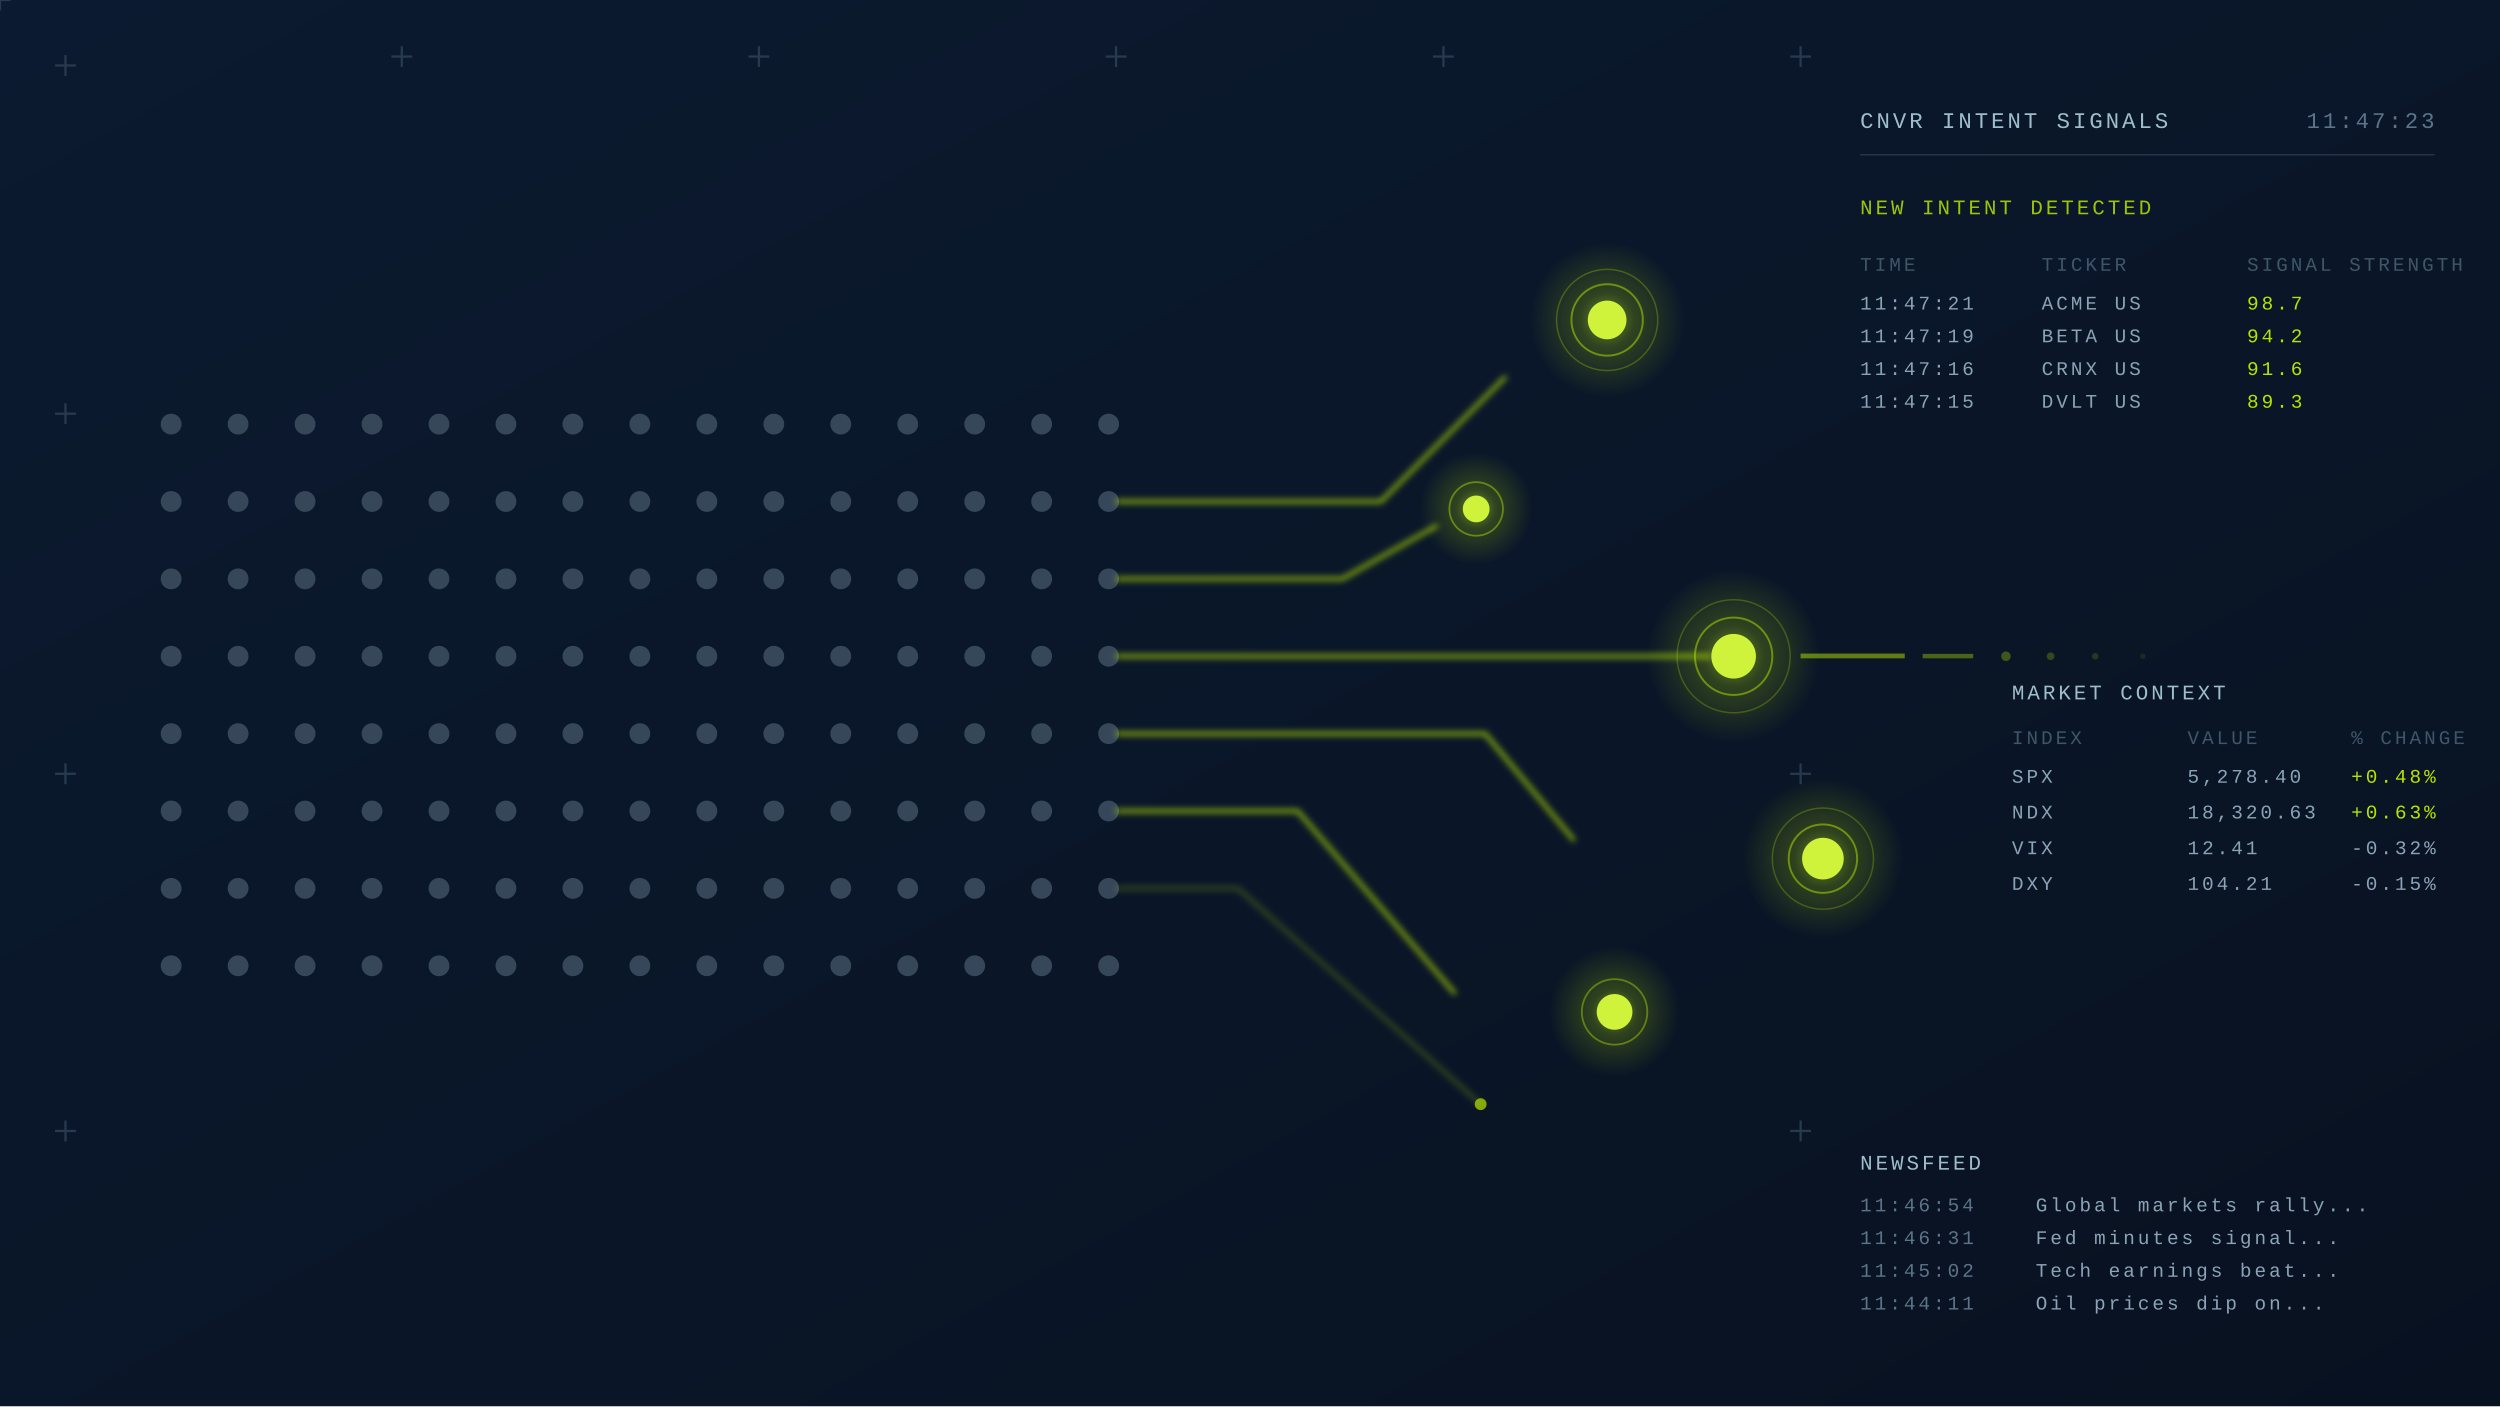
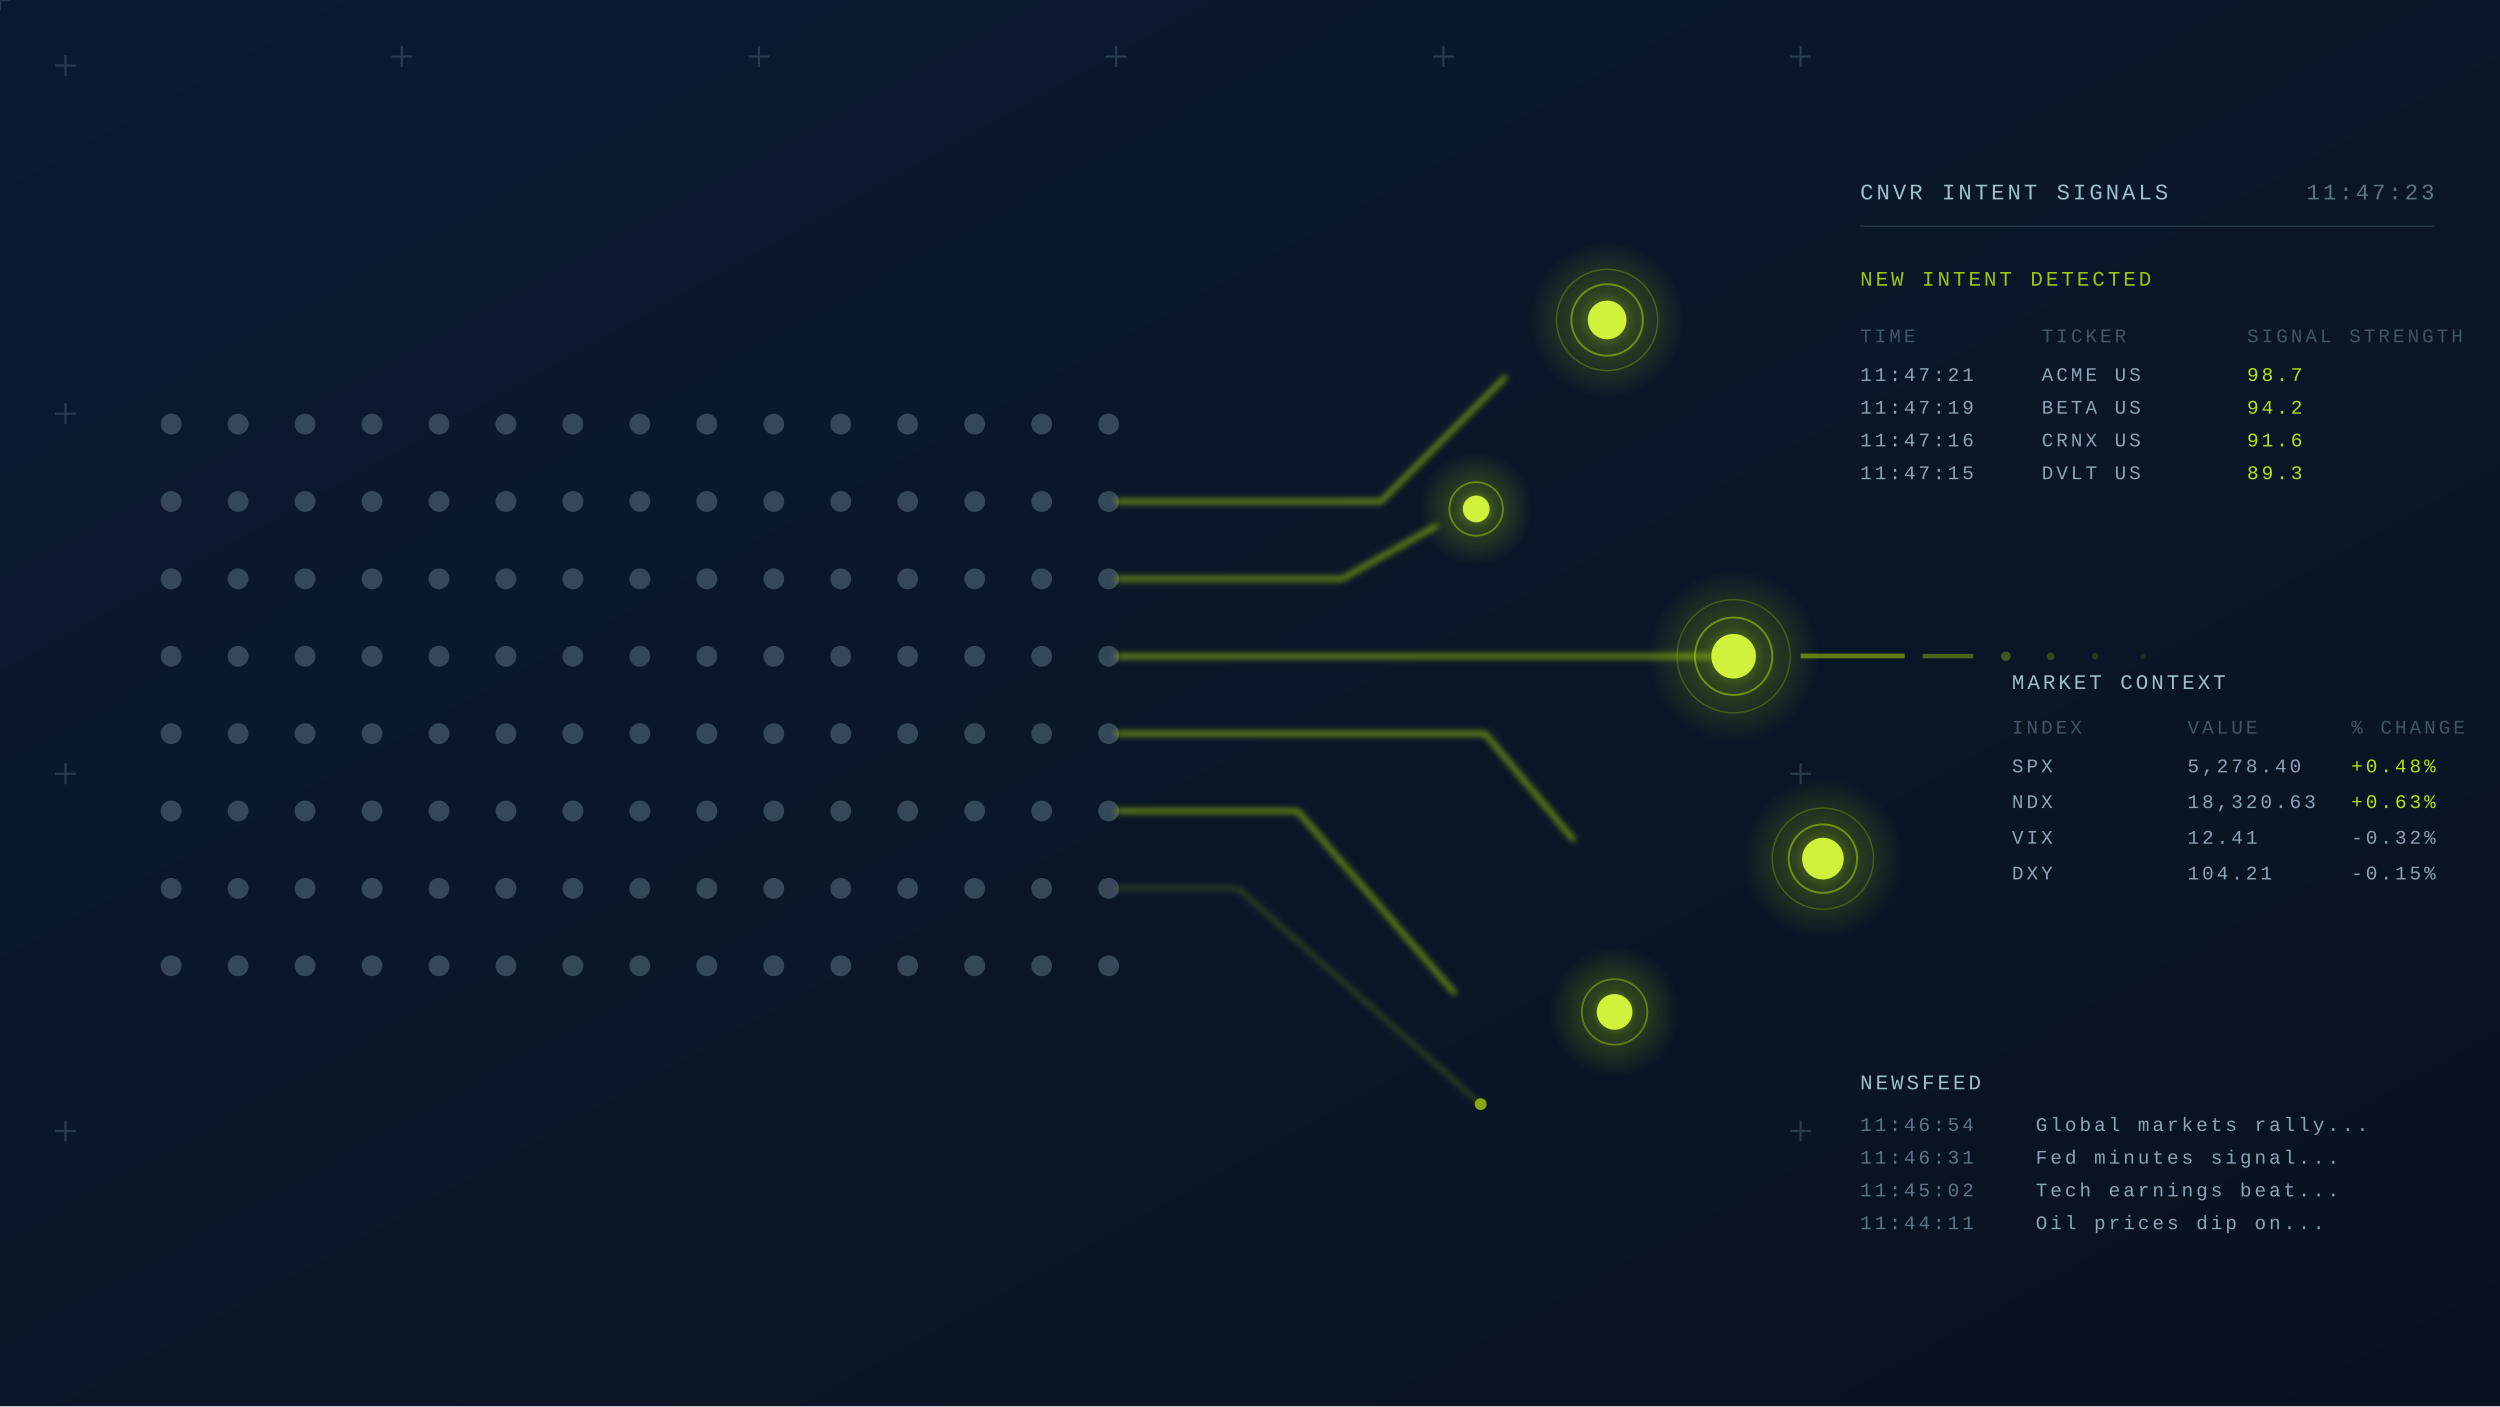
<svg xmlns="http://www.w3.org/2000/svg" viewBox="0 0 1680 945" role="img" aria-label="Cnvrted intent-signal terminal">
  <defs>
    <linearGradient id="bg" x1="0" y1="0" x2="1" y2="1">
      <stop offset="0" stop-color="#0B1A30" />
      <stop offset="0.55" stop-color="#0A1628" />
      <stop offset="1" stop-color="#081120" />
    </linearGradient>
    <radialGradient id="glow" cx="0.5" cy="0.5" r="0.5">
      <stop offset="0" stop-color="#C6F135" stop-opacity="0.55" />
      <stop offset="0.35" stop-color="#B6E400" stop-opacity="0.22" />
      <stop offset="1" stop-color="#B6E400" stop-opacity="0" />
    </radialGradient>
    <filter id="soft" x="-50%" y="-50%" width="200%" height="200%">
      <feGaussianBlur stdDeviation="2.2" />
    </filter>
    <style>
      .mono { font-family: 'Courier New', ui-monospace, monospace; letter-spacing: 2px; }
      .dim  { fill: #3f5568; }
      .lbl  { fill: #5b7488; }
      .val  { fill: #8aa3b6; }
      .hdr  { fill: #9fbecb; }
      .lime { fill: #b6e400; }
      .trace { fill: none; stroke: #b6e400; stroke-width: 2; }
      .trace-dim { fill: none; stroke: #b6e400; stroke-width: 2; opacity: 0.35; }
    </style>
  </defs>
  <rect width="1680" height="945" fill="url(#bg)" />
  <g stroke="#283a4e" stroke-width="1.5">
    <g id="x">
      <line x1="-7" y1="0" x2="7" y2="0" />
      <line x1="0" y1="-7" x2="0" y2="7" />
    </g>
    <use href="#x" x="44" y="44" />
    <use href="#x" x="270" y="38" />
    <use href="#x" x="510" y="38" />
    <use href="#x" x="750" y="38" />
    <use href="#x" x="970" y="38" />
    <use href="#x" x="1210" y="38" />
    <use href="#x" x="44" y="278" />
    <use href="#x" x="44" y="520" />
    <use href="#x" x="44" y="760" />
    <use href="#x" x="1210" y="760" />
    <use href="#x" x="1210" y="520" />
  </g>
  <g fill="#3c4d5f">
    <g>
      
      
    </g>
  </g>
  <g fill="#3c4d5f">
    <g opacity="0.9">
      <circle cx="115" cy="285" r="7" />
      <circle cx="160" cy="285" r="7" />
      <circle cx="205" cy="285" r="7" />
      <circle cx="250" cy="285" r="7" />
      <circle cx="295" cy="285" r="7" />
      <circle cx="340" cy="285" r="7" />
      <circle cx="385" cy="285" r="7" />
      <circle cx="430" cy="285" r="7" />
      <circle cx="475" cy="285" r="7" />
      <circle cx="520" cy="285" r="7" />
      <circle cx="565" cy="285" r="7" />
      <circle cx="610" cy="285" r="7" />
      <circle cx="655" cy="285" r="7" />
      <circle cx="700" cy="285" r="7" />
      <circle cx="745" cy="285" r="7" />
      <circle cx="115" cy="337" r="7" />
      <circle cx="160" cy="337" r="7" />
      <circle cx="205" cy="337" r="7" />
      <circle cx="250" cy="337" r="7" />
      <circle cx="295" cy="337" r="7" />
      <circle cx="340" cy="337" r="7" />
      <circle cx="385" cy="337" r="7" />
      <circle cx="430" cy="337" r="7" />
      <circle cx="475" cy="337" r="7" />
      <circle cx="520" cy="337" r="7" />
      <circle cx="565" cy="337" r="7" />
      <circle cx="610" cy="337" r="7" />
      <circle cx="655" cy="337" r="7" />
      <circle cx="700" cy="337" r="7" />
      <circle cx="745" cy="337" r="7" />
      <circle cx="115" cy="389" r="7" />
      <circle cx="160" cy="389" r="7" />
      <circle cx="205" cy="389" r="7" />
      <circle cx="250" cy="389" r="7" />
      <circle cx="295" cy="389" r="7" />
      <circle cx="340" cy="389" r="7" />
      <circle cx="385" cy="389" r="7" />
      <circle cx="430" cy="389" r="7" />
      <circle cx="475" cy="389" r="7" />
      <circle cx="520" cy="389" r="7" />
      <circle cx="565" cy="389" r="7" />
      <circle cx="610" cy="389" r="7" />
      <circle cx="655" cy="389" r="7" />
      <circle cx="700" cy="389" r="7" />
      <circle cx="745" cy="389" r="7" />
      <circle cx="115" cy="441" r="7" />
      <circle cx="160" cy="441" r="7" />
      <circle cx="205" cy="441" r="7" />
      <circle cx="250" cy="441" r="7" />
      <circle cx="295" cy="441" r="7" />
      <circle cx="340" cy="441" r="7" />
      <circle cx="385" cy="441" r="7" />
      <circle cx="430" cy="441" r="7" />
      <circle cx="475" cy="441" r="7" />
      <circle cx="520" cy="441" r="7" />
      <circle cx="565" cy="441" r="7" />
      <circle cx="610" cy="441" r="7" />
      <circle cx="655" cy="441" r="7" />
      <circle cx="700" cy="441" r="7" />
      <circle cx="745" cy="441" r="7" />
      <circle cx="115" cy="493" r="7" />
      <circle cx="160" cy="493" r="7" />
      <circle cx="205" cy="493" r="7" />
      <circle cx="250" cy="493" r="7" />
      <circle cx="295" cy="493" r="7" />
      <circle cx="340" cy="493" r="7" />
      <circle cx="385" cy="493" r="7" />
      <circle cx="430" cy="493" r="7" />
      <circle cx="475" cy="493" r="7" />
      <circle cx="520" cy="493" r="7" />
      <circle cx="565" cy="493" r="7" />
      <circle cx="610" cy="493" r="7" />
      <circle cx="655" cy="493" r="7" />
      <circle cx="700" cy="493" r="7" />
      <circle cx="745" cy="493" r="7" />
      <circle cx="115" cy="545" r="7" />
      <circle cx="160" cy="545" r="7" />
      <circle cx="205" cy="545" r="7" />
      <circle cx="250" cy="545" r="7" />
      <circle cx="295" cy="545" r="7" />
      <circle cx="340" cy="545" r="7" />
      <circle cx="385" cy="545" r="7" />
      <circle cx="430" cy="545" r="7" />
      <circle cx="475" cy="545" r="7" />
      <circle cx="520" cy="545" r="7" />
      <circle cx="565" cy="545" r="7" />
      <circle cx="610" cy="545" r="7" />
      <circle cx="655" cy="545" r="7" />
      <circle cx="700" cy="545" r="7" />
      <circle cx="745" cy="545" r="7" />
      <circle cx="115" cy="597" r="7" />
      <circle cx="160" cy="597" r="7" />
      <circle cx="205" cy="597" r="7" />
      <circle cx="250" cy="597" r="7" />
      <circle cx="295" cy="597" r="7" />
      <circle cx="340" cy="597" r="7" />
      <circle cx="385" cy="597" r="7" />
      <circle cx="430" cy="597" r="7" />
      <circle cx="475" cy="597" r="7" />
      <circle cx="520" cy="597" r="7" />
      <circle cx="565" cy="597" r="7" />
      <circle cx="610" cy="597" r="7" />
      <circle cx="655" cy="597" r="7" />
      <circle cx="700" cy="597" r="7" />
      <circle cx="745" cy="597" r="7" />
      <circle cx="115" cy="649" r="7" />
      <circle cx="160" cy="649" r="7" />
      <circle cx="205" cy="649" r="7" />
      <circle cx="250" cy="649" r="7" />
      <circle cx="295" cy="649" r="7" />
      <circle cx="340" cy="649" r="7" />
      <circle cx="385" cy="649" r="7" />
      <circle cx="430" cy="649" r="7" />
      <circle cx="475" cy="649" r="7" />
      <circle cx="520" cy="649" r="7" />
      <circle cx="565" cy="649" r="7" />
      <circle cx="610" cy="649" r="7" />
      <circle cx="655" cy="649" r="7" />
      <circle cx="700" cy="649" r="7" />
      <circle cx="745" cy="649" r="7" />
    </g>
  </g>
  <g class="trace" filter="url(#soft)">
    <polyline points="750,337 928,337 1012,253" />
    <polyline points="750,389 902,389 966,353" />
    <polyline points="750,441 1150,441" />
    <polyline points="750,493 998,493 1058,565" />
    <polyline points="750,545 872,545 978,668" />
  </g>
  <polyline class="trace-dim" points="750,597 832,597 995,742" filter="url(#soft)" />
  <g fill="#b6e400">
    <rect x="1210" y="439.2" width="70" height="3.2" opacity="0.5" />
    <rect x="1292" y="439.4" width="34" height="3" opacity="0.38" />
    <circle cx="1348" cy="441" r="3.2" opacity="0.32" />
    <circle cx="1378" cy="441" r="2.6" opacity="0.24" />
    <circle cx="1408" cy="441" r="2.2" opacity="0.17" />
    <circle cx="1440" cy="441" r="1.8" opacity="0.11" />
  </g>
  <g>
    <circle cx="1080" cy="215" r="52" fill="url(#glow)" />
    <circle cx="1080" cy="215" r="34" fill="none" stroke="#b6e400" stroke-width="1" opacity="0.28" />
    <circle cx="1080" cy="215" r="24" fill="none" stroke="#b6e400" stroke-width="1.3" opacity="0.5" />
    <circle cx="1080" cy="215" r="13" fill="#cff23a" />
    <circle cx="992" cy="342" r="38" fill="url(#glow)" />
    <circle cx="992" cy="342" r="18" fill="none" stroke="#b6e400" stroke-width="1.2" opacity="0.45" />
    <circle cx="992" cy="342" r="9" fill="#cff23a" />
    <circle cx="1165" cy="441" r="58" fill="url(#glow)" />
    <circle cx="1165" cy="441" r="38" fill="none" stroke="#b6e400" stroke-width="1" opacity="0.26" />
    <circle cx="1165" cy="441" r="26" fill="none" stroke="#b6e400" stroke-width="1.3" opacity="0.5" />
    <circle cx="1165" cy="441" r="15" fill="#cff23a" />
    <circle cx="1225" cy="577" r="54" fill="url(#glow)" />
    <circle cx="1225" cy="577" r="34" fill="none" stroke="#b6e400" stroke-width="1" opacity="0.26" />
    <circle cx="1225" cy="577" r="23" fill="none" stroke="#b6e400" stroke-width="1.3" opacity="0.5" />
    <circle cx="1225" cy="577" r="14" fill="#cff23a" />
    <circle cx="1085" cy="680" r="44" fill="url(#glow)" />
    <circle cx="1085" cy="680" r="22" fill="none" stroke="#b6e400" stroke-width="1.2" opacity="0.42" />
    <circle cx="1085" cy="680" r="12" fill="#cff23a" />
    <circle cx="995" cy="742" r="4" fill="#b6e400" opacity="0.7" />
  </g>
  <g class="mono">
-     <text x="1250" y="86" class="hdr" font-size="15">CNVR   INTENT SIGNALS</text>
-     <text x="1636" y="86" class="lbl" font-size="15" text-anchor="end">11:47:23</text>
-     <line x1="1250" y1="104" x2="1636" y2="104" stroke="#233648" stroke-width="1" />
-     <text x="1250" y="144" class="lime" font-size="14" opacity="0.85">NEW INTENT DETECTED</text>
-     <text x="1250" y="182" class="dim" font-size="13">TIME</text>
-     <text x="1372" y="182" class="dim" font-size="13">TICKER</text>
-     <text x="1510" y="182" class="dim" font-size="13">SIGNAL STRENGTH</text>
-     <text x="1250" y="208" class="val" font-size="13">11:47:21</text>
-     <text x="1372" y="208" class="val" font-size="13">ACME US</text>
-     <text x="1510" y="208" class="lime" font-size="13">98.7</text>
-     <text x="1250" y="230" class="val" font-size="13">11:47:19</text>
-     <text x="1372" y="230" class="val" font-size="13">BETA US</text>
-     <text x="1510" y="230" class="lime" font-size="13">94.2</text>
-     <text x="1250" y="252" class="val" font-size="13">11:47:16</text>
-     <text x="1372" y="252" class="val" font-size="13">CRNX US</text>
-     <text x="1510" y="252" class="lime" font-size="13">91.6</text>
-     <text x="1250" y="274" class="val" font-size="13">11:47:15</text>
-     <text x="1372" y="274" class="val" font-size="13">DVLT US</text>
-     <text x="1510" y="274" class="lime" font-size="13">89.3</text>
+     <text x="1250" y="134" class="hdr" font-size="15">CNVR   INTENT SIGNALS</text>
+     <text x="1636" y="134" class="lbl" font-size="15" text-anchor="end">11:47:23</text>
+     <line x1="1250" y1="152" x2="1636" y2="152" stroke="#233648" stroke-width="1" />
+     <text x="1250" y="192" class="lime" font-size="14" opacity="0.85">NEW INTENT DETECTED</text>
+     <text x="1250" y="230" class="dim" font-size="13">TIME</text>
+     <text x="1372" y="230" class="dim" font-size="13">TICKER</text>
+     <text x="1510" y="230" class="dim" font-size="13">SIGNAL STRENGTH</text>
+     <text x="1250" y="256" class="val" font-size="13">11:47:21</text>
+     <text x="1372" y="256" class="val" font-size="13">ACME US</text>
+     <text x="1510" y="256" class="lime" font-size="13">98.7</text>
+     <text x="1250" y="278" class="val" font-size="13">11:47:19</text>
+     <text x="1372" y="278" class="val" font-size="13">BETA US</text>
+     <text x="1510" y="278" class="lime" font-size="13">94.2</text>
+     <text x="1250" y="300" class="val" font-size="13">11:47:16</text>
+     <text x="1372" y="300" class="val" font-size="13">CRNX US</text>
+     <text x="1510" y="300" class="lime" font-size="13">91.6</text>
+     <text x="1250" y="322" class="val" font-size="13">11:47:15</text>
+     <text x="1372" y="322" class="val" font-size="13">DVLT US</text>
+     <text x="1510" y="322" class="lime" font-size="13">89.3</text>
  </g>
  <g class="mono">
-     <text x="1352" y="470" class="hdr" font-size="14">MARKET CONTEXT</text>
-     <text x="1352" y="500" class="dim" font-size="13">INDEX</text>
-     <text x="1470" y="500" class="dim" font-size="13">VALUE</text>
-     <text x="1580" y="500" class="dim" font-size="13">% CHANGE</text>
-     <text x="1352" y="526" class="val" font-size="13">SPX</text>
-     <text x="1470" y="526" class="val" font-size="13">5,278.40</text>
-     <text x="1580" y="526" class="lime" font-size="13">+0.48%</text>
-     <text x="1352" y="550" class="val" font-size="13">NDX</text>
-     <text x="1470" y="550" class="val" font-size="13">18,320.63</text>
-     <text x="1580" y="550" class="lime" font-size="13">+0.63%</text>
-     <text x="1352" y="574" class="val" font-size="13">VIX</text>
-     <text x="1470" y="574" class="val" font-size="13">12.41</text>
-     <text x="1580" y="574" class="val" font-size="13">-0.32%</text>
-     <text x="1352" y="598" class="val" font-size="13">DXY</text>
-     <text x="1470" y="598" class="val" font-size="13">104.21</text>
-     <text x="1580" y="598" class="val" font-size="13">-0.15%</text>
+     <text x="1352" y="463" class="hdr" font-size="14">MARKET CONTEXT</text>
+     <text x="1352" y="493" class="dim" font-size="13">INDEX</text>
+     <text x="1470" y="493" class="dim" font-size="13">VALUE</text>
+     <text x="1580" y="493" class="dim" font-size="13">% CHANGE</text>
+     <text x="1352" y="519" class="val" font-size="13">SPX</text>
+     <text x="1470" y="519" class="val" font-size="13">5,278.40</text>
+     <text x="1580" y="519" class="lime" font-size="13">+0.48%</text>
+     <text x="1352" y="543" class="val" font-size="13">NDX</text>
+     <text x="1470" y="543" class="val" font-size="13">18,320.63</text>
+     <text x="1580" y="543" class="lime" font-size="13">+0.63%</text>
+     <text x="1352" y="567" class="val" font-size="13">VIX</text>
+     <text x="1470" y="567" class="val" font-size="13">12.41</text>
+     <text x="1580" y="567" class="val" font-size="13">-0.32%</text>
+     <text x="1352" y="591" class="val" font-size="13">DXY</text>
+     <text x="1470" y="591" class="val" font-size="13">104.21</text>
+     <text x="1580" y="591" class="val" font-size="13">-0.15%</text>
  </g>
  <g class="mono">
-     <text x="1250" y="786" class="hdr" font-size="14">NEWSFEED</text>
-     <text x="1250" y="814" class="lbl" font-size="13">11:46:54</text>
-     <text x="1368" y="814" class="val" font-size="13">Global markets rally...</text>
-     <text x="1250" y="836" class="lbl" font-size="13">11:46:31</text>
-     <text x="1368" y="836" class="val" font-size="13">Fed minutes signal...</text>
-     <text x="1250" y="858" class="lbl" font-size="13">11:45:02</text>
-     <text x="1368" y="858" class="val" font-size="13">Tech earnings beat...</text>
-     <text x="1250" y="880" class="lbl" font-size="13">11:44:11</text>
-     <text x="1368" y="880" class="val" font-size="13">Oil prices dip on...</text>
+     <text x="1250" y="732" class="hdr" font-size="14">NEWSFEED</text>
+     <text x="1250" y="760" class="lbl" font-size="13">11:46:54</text>
+     <text x="1368" y="760" class="val" font-size="13">Global markets rally...</text>
+     <text x="1250" y="782" class="lbl" font-size="13">11:46:31</text>
+     <text x="1368" y="782" class="val" font-size="13">Fed minutes signal...</text>
+     <text x="1250" y="804" class="lbl" font-size="13">11:45:02</text>
+     <text x="1368" y="804" class="val" font-size="13">Tech earnings beat...</text>
+     <text x="1250" y="826" class="lbl" font-size="13">11:44:11</text>
+     <text x="1368" y="826" class="val" font-size="13">Oil prices dip on...</text>
  </g>
</svg>
